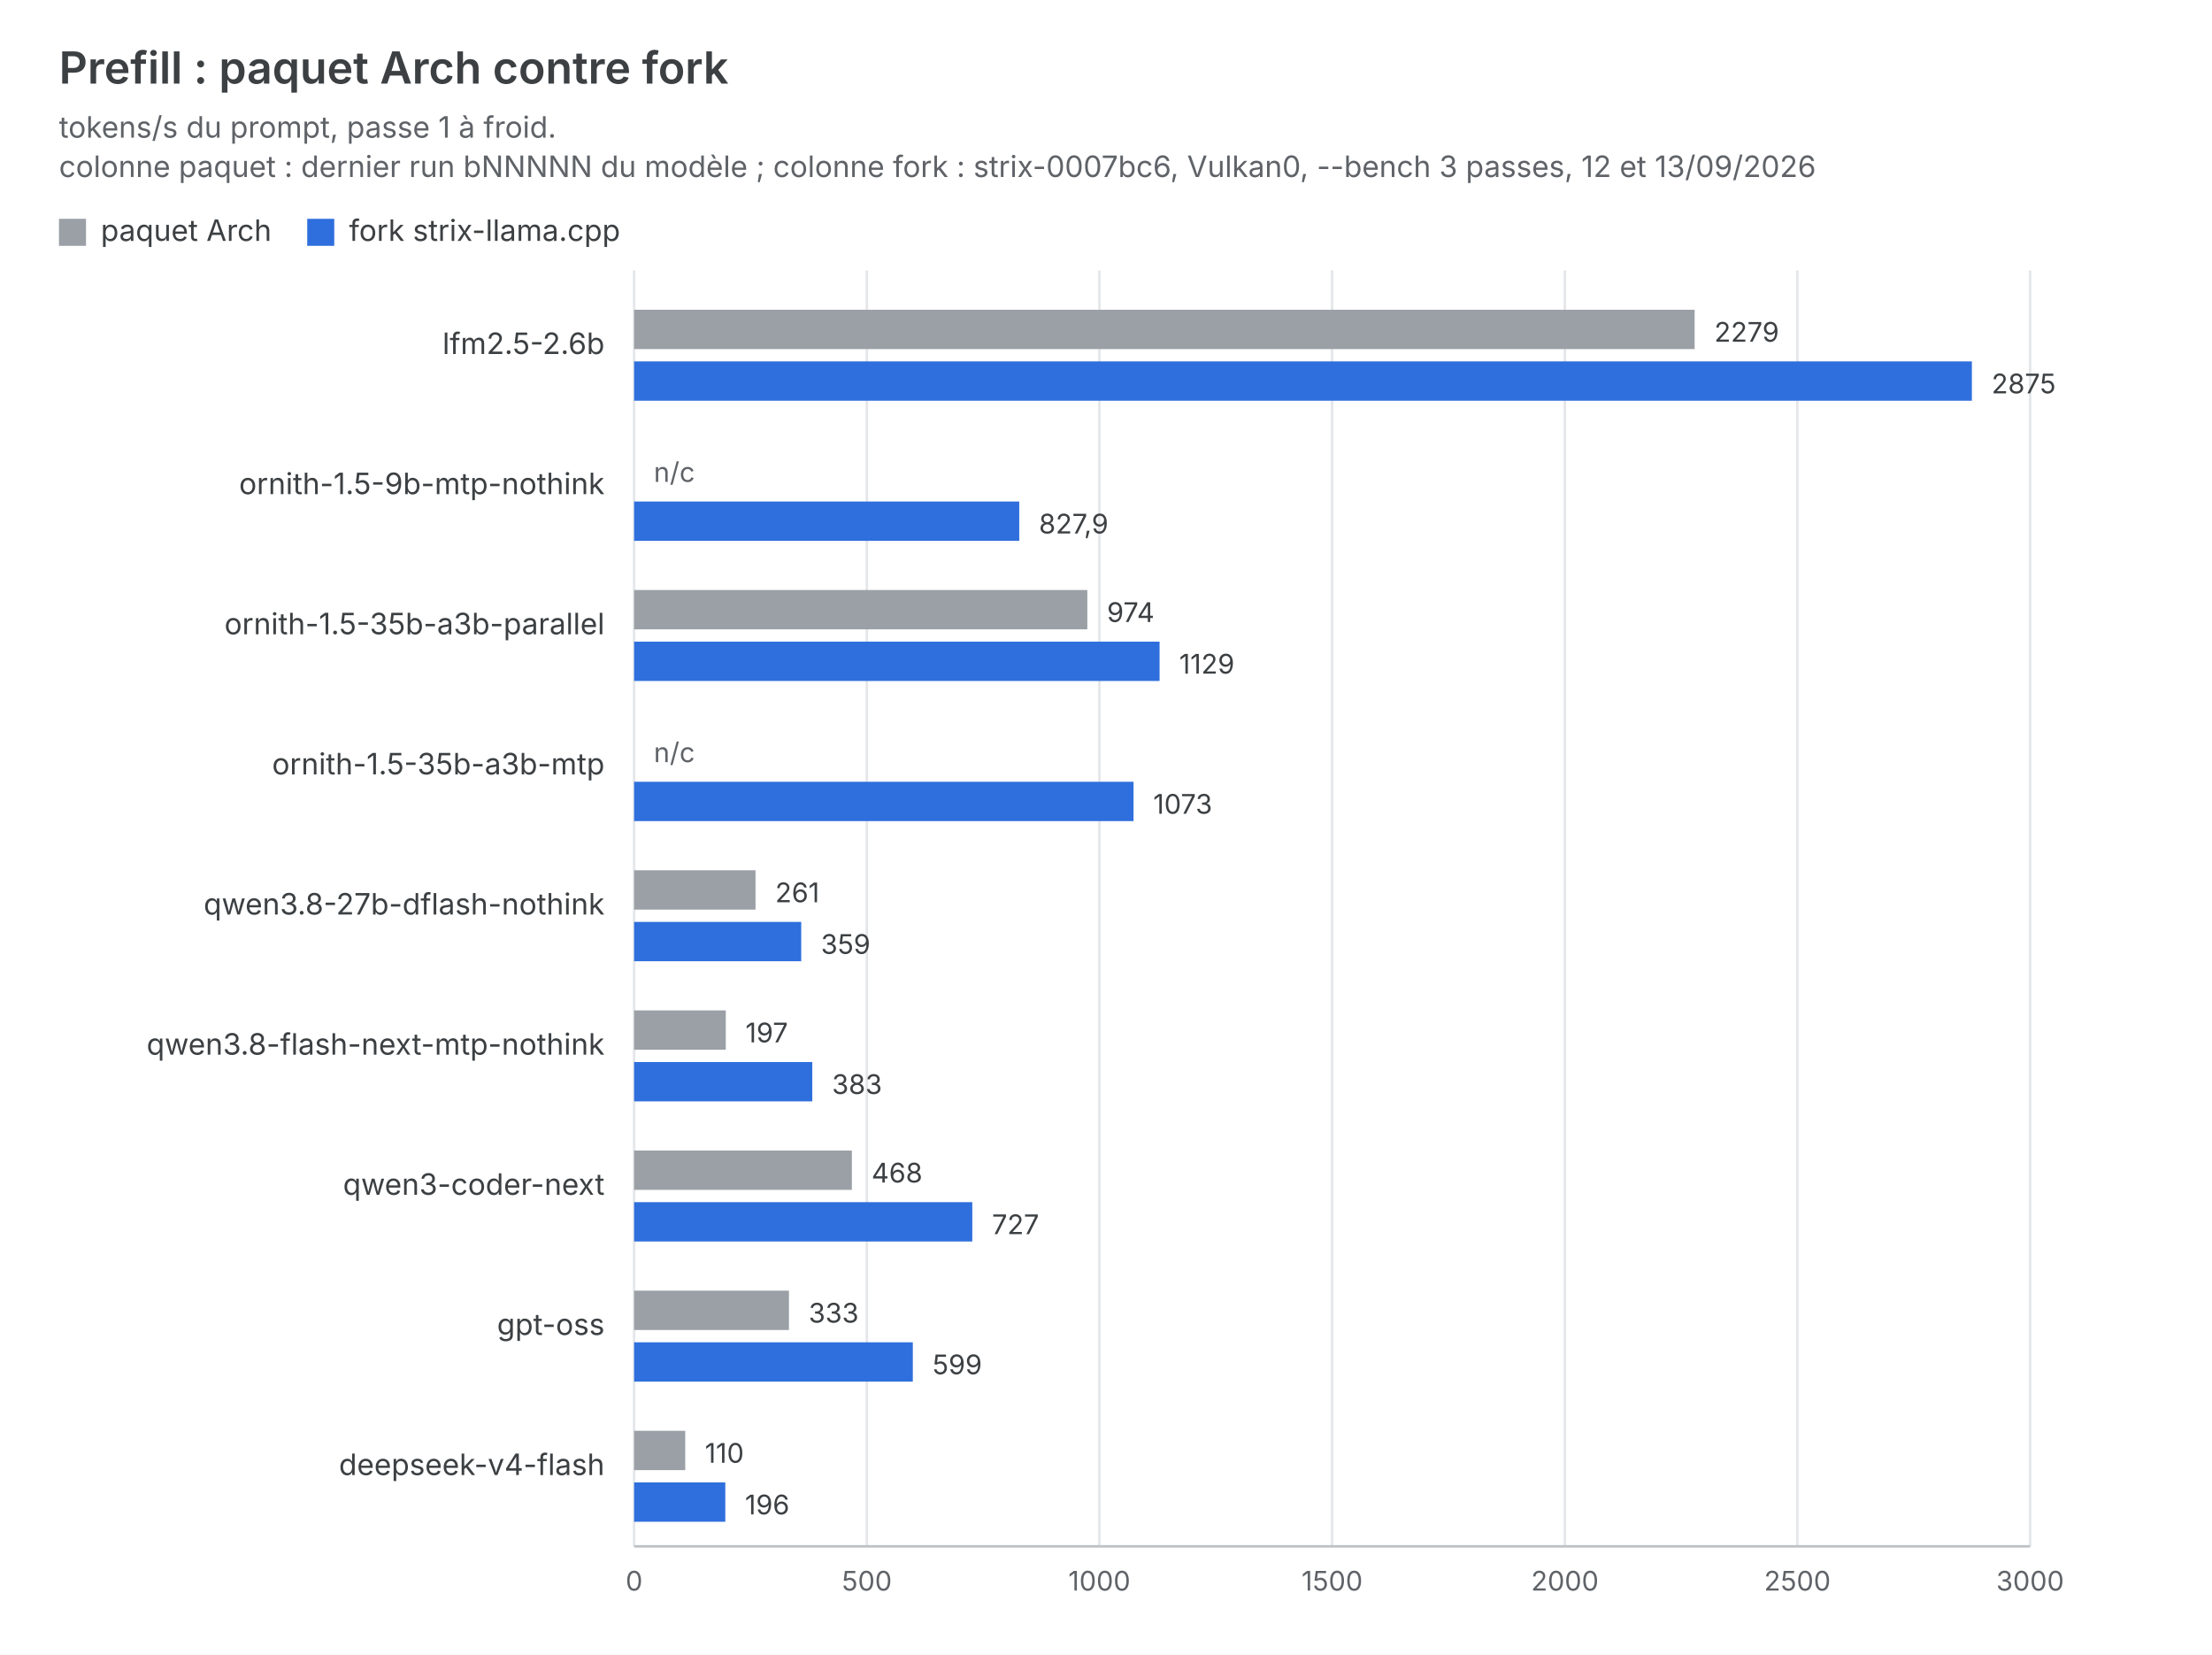
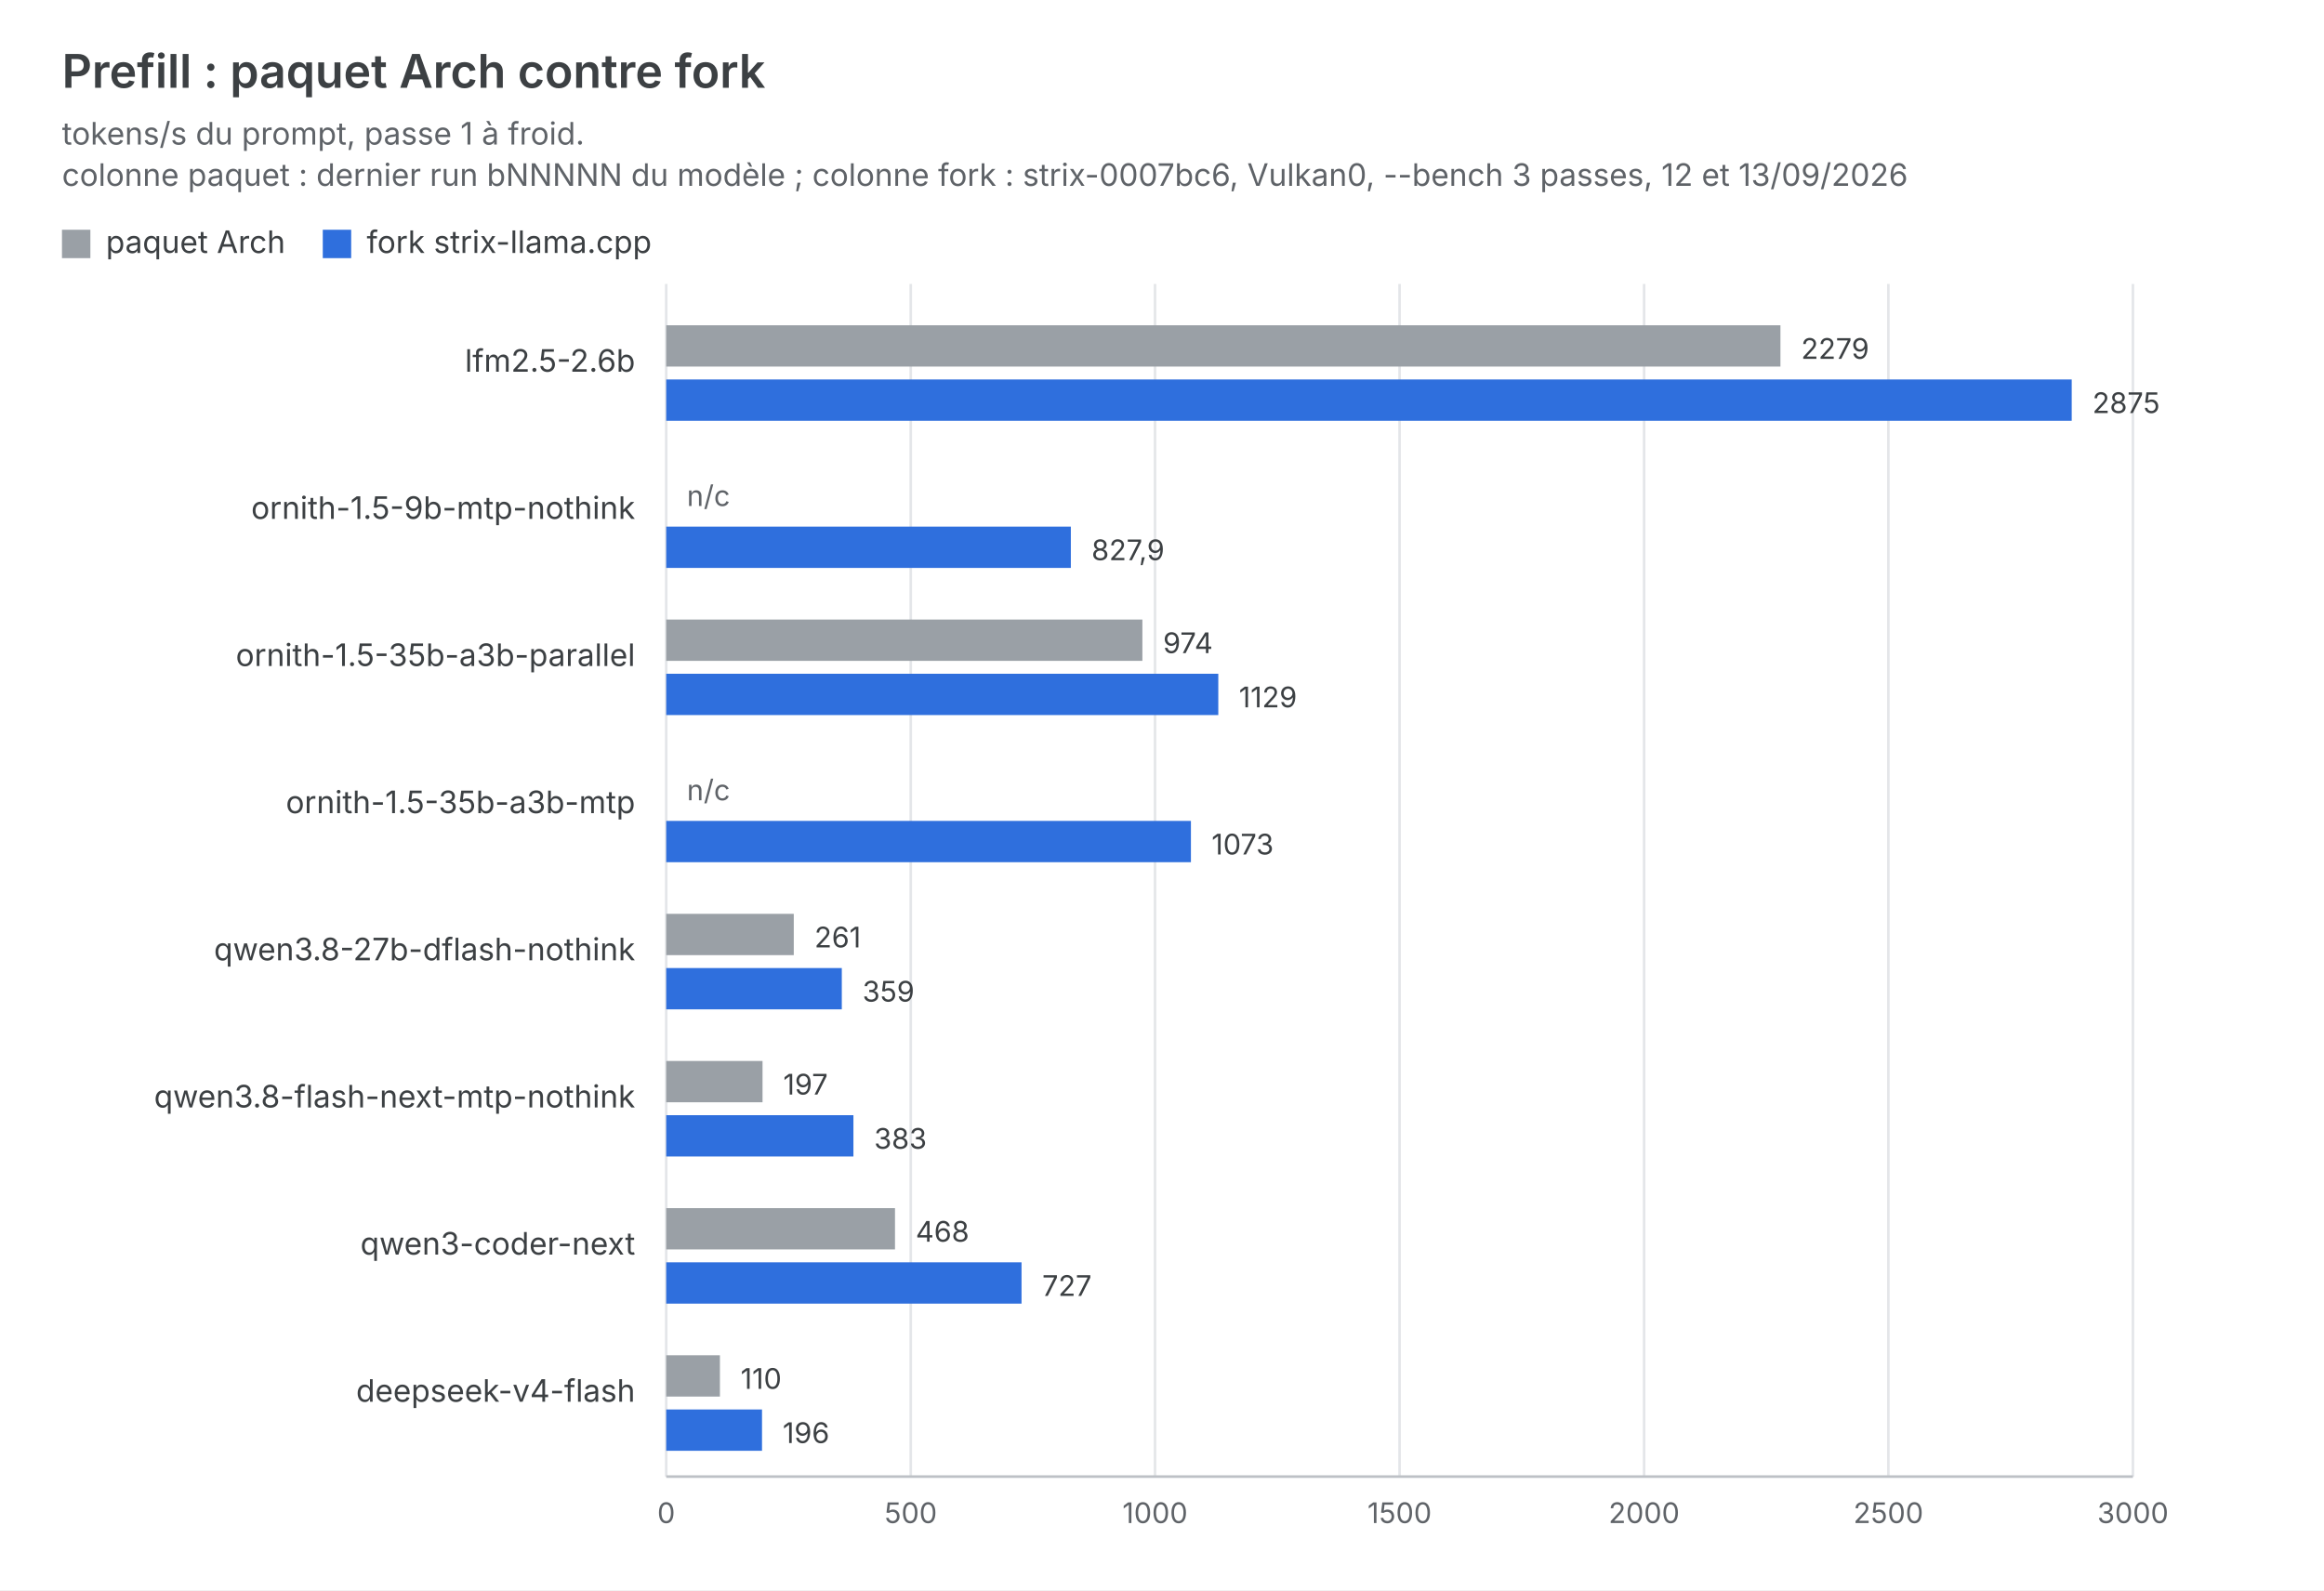
- <svg xmlns="http://www.w3.org/2000/svg" width="900" height="673" viewBox="0 0 900 673" role="img" aria-label="Prefill : paquet Arch contre fork">
-   <rect x="0" y="0" width="900" height="673" fill="#ffffff" />
+ <svg xmlns="http://www.w3.org/2000/svg" width="900" height="616" viewBox="0 0 900 616" role="img" aria-label="Prefill : paquet Arch contre fork">
+   <rect x="0" y="0" width="900" height="616" fill="#ffffff" />
  <text x="24.0" y="34.0" font-family="Inter, Helvetica, Arial, sans-serif" font-size="18" fill="#3c4043" text-anchor="start" font-weight="600">Prefill : paquet Arch contre fork</text>
  <text x="24.0" y="56.0" font-family="Inter, Helvetica, Arial, sans-serif" font-size="12" fill="#5f6368" text-anchor="start">tokens/s du prompt, passe 1 à froid.</text>
  <text x="24.0" y="72.0" font-family="Inter, Helvetica, Arial, sans-serif" font-size="12" fill="#5f6368" text-anchor="start">colonne paquet : dernier run bNNNNN du modèle ; colonne fork : strix-0007bc6, Vulkan0, --bench 3 passes, 12 et 13/09/2026</text>
  <rect x="24.0" y="89.0" width="11" height="11" fill="#9aa0a6" />
  <text x="41.0" y="98.0" font-family="Inter, Helvetica, Arial, sans-serif" font-size="12" fill="#3c4043" text-anchor="start">paquet Arch</text>
  <rect x="125.0" y="89.0" width="11" height="11" fill="#2f6fdd" />
  <text x="142.0" y="98.0" font-family="Inter, Helvetica, Arial, sans-serif" font-size="12" fill="#3c4043" text-anchor="start">fork strix-llama.cpp</text>
-   <line x1="258.0" y1="110.0" x2="258.0" y2="629.0" stroke="#e4e6e9" stroke-width="1.0" />
-   <text x="258.0" y="647.0" font-family="Inter, Helvetica, Arial, sans-serif" font-size="11" fill="#5f6368" text-anchor="middle">0</text>
-   <line x1="352.7" y1="110.0" x2="352.7" y2="629.0" stroke="#e4e6e9" stroke-width="1.0" />
-   <text x="352.7" y="647.0" font-family="Inter, Helvetica, Arial, sans-serif" font-size="11" fill="#5f6368" text-anchor="middle">500</text>
-   <line x1="447.3" y1="110.0" x2="447.3" y2="629.0" stroke="#e4e6e9" stroke-width="1.0" />
-   <text x="447.3" y="647.0" font-family="Inter, Helvetica, Arial, sans-serif" font-size="11" fill="#5f6368" text-anchor="middle">1000</text>
-   <line x1="542.0" y1="110.0" x2="542.0" y2="629.0" stroke="#e4e6e9" stroke-width="1.0" />
-   <text x="542.0" y="647.0" font-family="Inter, Helvetica, Arial, sans-serif" font-size="11" fill="#5f6368" text-anchor="middle">1500</text>
-   <line x1="636.7" y1="110.0" x2="636.7" y2="629.0" stroke="#e4e6e9" stroke-width="1.0" />
-   <text x="636.7" y="647.0" font-family="Inter, Helvetica, Arial, sans-serif" font-size="11" fill="#5f6368" text-anchor="middle">2000</text>
-   <line x1="731.3" y1="110.0" x2="731.3" y2="629.0" stroke="#e4e6e9" stroke-width="1.0" />
-   <text x="731.3" y="647.0" font-family="Inter, Helvetica, Arial, sans-serif" font-size="11" fill="#5f6368" text-anchor="middle">2500</text>
-   <line x1="826.0" y1="110.0" x2="826.0" y2="629.0" stroke="#e4e6e9" stroke-width="1.0" />
-   <text x="826.0" y="647.0" font-family="Inter, Helvetica, Arial, sans-serif" font-size="11" fill="#5f6368" text-anchor="middle">3000</text>
-   <line x1="258.0" y1="629.0" x2="826.0" y2="629.0" stroke="#bdc1c6" stroke-width="1.0" />
+   <line x1="258.0" y1="110.0" x2="258.0" y2="572.0" stroke="#e4e6e9" stroke-width="1.0" />
+   <text x="258.0" y="590.0" font-family="Inter, Helvetica, Arial, sans-serif" font-size="11" fill="#5f6368" text-anchor="middle">0</text>
+   <line x1="352.7" y1="110.0" x2="352.7" y2="572.0" stroke="#e4e6e9" stroke-width="1.0" />
+   <text x="352.7" y="590.0" font-family="Inter, Helvetica, Arial, sans-serif" font-size="11" fill="#5f6368" text-anchor="middle">500</text>
+   <line x1="447.3" y1="110.0" x2="447.3" y2="572.0" stroke="#e4e6e9" stroke-width="1.0" />
+   <text x="447.3" y="590.0" font-family="Inter, Helvetica, Arial, sans-serif" font-size="11" fill="#5f6368" text-anchor="middle">1000</text>
+   <line x1="542.0" y1="110.0" x2="542.0" y2="572.0" stroke="#e4e6e9" stroke-width="1.0" />
+   <text x="542.0" y="590.0" font-family="Inter, Helvetica, Arial, sans-serif" font-size="11" fill="#5f6368" text-anchor="middle">1500</text>
+   <line x1="636.7" y1="110.0" x2="636.7" y2="572.0" stroke="#e4e6e9" stroke-width="1.0" />
+   <text x="636.7" y="590.0" font-family="Inter, Helvetica, Arial, sans-serif" font-size="11" fill="#5f6368" text-anchor="middle">2000</text>
+   <line x1="731.3" y1="110.0" x2="731.3" y2="572.0" stroke="#e4e6e9" stroke-width="1.0" />
+   <text x="731.3" y="590.0" font-family="Inter, Helvetica, Arial, sans-serif" font-size="11" fill="#5f6368" text-anchor="middle">2500</text>
+   <line x1="826.0" y1="110.0" x2="826.0" y2="572.0" stroke="#e4e6e9" stroke-width="1.0" />
+   <text x="826.0" y="590.0" font-family="Inter, Helvetica, Arial, sans-serif" font-size="11" fill="#5f6368" text-anchor="middle">3000</text>
+   <line x1="258.0" y1="572.0" x2="826.0" y2="572.0" stroke="#bdc1c6" stroke-width="1.0" />
  <text x="246.0" y="144.0" font-family="Inter, Helvetica, Arial, sans-serif" font-size="12" fill="#3c4043" text-anchor="end">lfm2.5-2.6b</text>
  <rect x="258.0" y="126.0" width="431.5" height="16.0" fill="#9aa0a6" />
  <text x="697.5" y="139.0" font-family="Inter, Helvetica, Arial, sans-serif" font-size="11" fill="#3c4043" text-anchor="start">2279</text>
  <rect x="258.0" y="147.0" width="544.3" height="16.0" fill="#2f6fdd" />
  <text x="810.3" y="160.0" font-family="Inter, Helvetica, Arial, sans-serif" font-size="11" fill="#3c4043" text-anchor="start">2875</text>
  <text x="246.0" y="201.0" font-family="Inter, Helvetica, Arial, sans-serif" font-size="12" fill="#3c4043" text-anchor="end">ornith-1.5-9b-mtp-nothink</text>
  <text x="266.0" y="196.0" font-family="Inter, Helvetica, Arial, sans-serif" font-size="11" fill="#5f6368" text-anchor="start">n/c</text>
  <rect x="258.0" y="204.0" width="156.7" height="16.0" fill="#2f6fdd" />
  <text x="422.7" y="217.0" font-family="Inter, Helvetica, Arial, sans-serif" font-size="11" fill="#3c4043" text-anchor="start">827,9</text>
  <text x="246.0" y="258.0" font-family="Inter, Helvetica, Arial, sans-serif" font-size="12" fill="#3c4043" text-anchor="end">ornith-1.5-35b-a3b-parallel</text>
  <rect x="258.0" y="240.0" width="184.4" height="16.0" fill="#9aa0a6" />
  <text x="450.4" y="253.0" font-family="Inter, Helvetica, Arial, sans-serif" font-size="11" fill="#3c4043" text-anchor="start">974</text>
  <rect x="258.0" y="261.0" width="213.8" height="16.0" fill="#2f6fdd" />
  <text x="479.8" y="274.0" font-family="Inter, Helvetica, Arial, sans-serif" font-size="11" fill="#3c4043" text-anchor="start">1129</text>
  <text x="246.0" y="315.0" font-family="Inter, Helvetica, Arial, sans-serif" font-size="12" fill="#3c4043" text-anchor="end">ornith-1.5-35b-a3b-mtp</text>
  <text x="266.0" y="310.0" font-family="Inter, Helvetica, Arial, sans-serif" font-size="11" fill="#5f6368" text-anchor="start">n/c</text>
  <rect x="258.0" y="318.0" width="203.2" height="16.0" fill="#2f6fdd" />
  <text x="469.2" y="331.0" font-family="Inter, Helvetica, Arial, sans-serif" font-size="11" fill="#3c4043" text-anchor="start">1073</text>
  <text x="246.0" y="372.0" font-family="Inter, Helvetica, Arial, sans-serif" font-size="12" fill="#3c4043" text-anchor="end">qwen3.8-27b-dflash-nothink</text>
  <rect x="258.0" y="354.0" width="49.4" height="16.0" fill="#9aa0a6" />
  <text x="315.4" y="367.0" font-family="Inter, Helvetica, Arial, sans-serif" font-size="11" fill="#3c4043" text-anchor="start">261</text>
  <rect x="258.0" y="375.0" width="68.0" height="16.0" fill="#2f6fdd" />
  <text x="334.0" y="388.0" font-family="Inter, Helvetica, Arial, sans-serif" font-size="11" fill="#3c4043" text-anchor="start">359</text>
  <text x="246.0" y="429.0" font-family="Inter, Helvetica, Arial, sans-serif" font-size="12" fill="#3c4043" text-anchor="end">qwen3.8-flash-next-mtp-nothink</text>
  <rect x="258.0" y="411.0" width="37.3" height="16.0" fill="#9aa0a6" />
  <text x="303.3" y="424.0" font-family="Inter, Helvetica, Arial, sans-serif" font-size="11" fill="#3c4043" text-anchor="start">197</text>
  <rect x="258.0" y="432.0" width="72.5" height="16.0" fill="#2f6fdd" />
  <text x="338.5" y="445.0" font-family="Inter, Helvetica, Arial, sans-serif" font-size="11" fill="#3c4043" text-anchor="start">383</text>
  <text x="246.0" y="486.0" font-family="Inter, Helvetica, Arial, sans-serif" font-size="12" fill="#3c4043" text-anchor="end">qwen3-coder-next</text>
  <rect x="258.0" y="468.0" width="88.6" height="16.0" fill="#9aa0a6" />
  <text x="354.6" y="481.0" font-family="Inter, Helvetica, Arial, sans-serif" font-size="11" fill="#3c4043" text-anchor="start">468</text>
  <rect x="258.0" y="489.0" width="137.6" height="16.0" fill="#2f6fdd" />
  <text x="403.6" y="502.0" font-family="Inter, Helvetica, Arial, sans-serif" font-size="11" fill="#3c4043" text-anchor="start">727</text>
-   <text x="246.0" y="543.0" font-family="Inter, Helvetica, Arial, sans-serif" font-size="12" fill="#3c4043" text-anchor="end">gpt-oss</text>
-   <rect x="258.0" y="525.0" width="63.0" height="16.0" fill="#9aa0a6" />
-   <text x="329.0" y="538.0" font-family="Inter, Helvetica, Arial, sans-serif" font-size="11" fill="#3c4043" text-anchor="start">333</text>
-   <rect x="258.0" y="546.0" width="113.4" height="16.0" fill="#2f6fdd" />
-   <text x="379.4" y="559.0" font-family="Inter, Helvetica, Arial, sans-serif" font-size="11" fill="#3c4043" text-anchor="start">599</text>
-   <text x="246.0" y="600.0" font-family="Inter, Helvetica, Arial, sans-serif" font-size="12" fill="#3c4043" text-anchor="end">deepseek-v4-flash</text>
-   <rect x="258.0" y="582.0" width="20.8" height="16.0" fill="#9aa0a6" />
-   <text x="286.8" y="595.0" font-family="Inter, Helvetica, Arial, sans-serif" font-size="11" fill="#3c4043" text-anchor="start">110</text>
-   <rect x="258.0" y="603.0" width="37.1" height="16.0" fill="#2f6fdd" />
-   <text x="303.1" y="616.0" font-family="Inter, Helvetica, Arial, sans-serif" font-size="11" fill="#3c4043" text-anchor="start">196</text>
+   <text x="246.0" y="543.0" font-family="Inter, Helvetica, Arial, sans-serif" font-size="12" fill="#3c4043" text-anchor="end">deepseek-v4-flash</text>
+   <rect x="258.0" y="525.0" width="20.8" height="16.0" fill="#9aa0a6" />
+   <text x="286.8" y="538.0" font-family="Inter, Helvetica, Arial, sans-serif" font-size="11" fill="#3c4043" text-anchor="start">110</text>
+   <rect x="258.0" y="546.0" width="37.1" height="16.0" fill="#2f6fdd" />
+   <text x="303.1" y="559.0" font-family="Inter, Helvetica, Arial, sans-serif" font-size="11" fill="#3c4043" text-anchor="start">196</text>
</svg>
